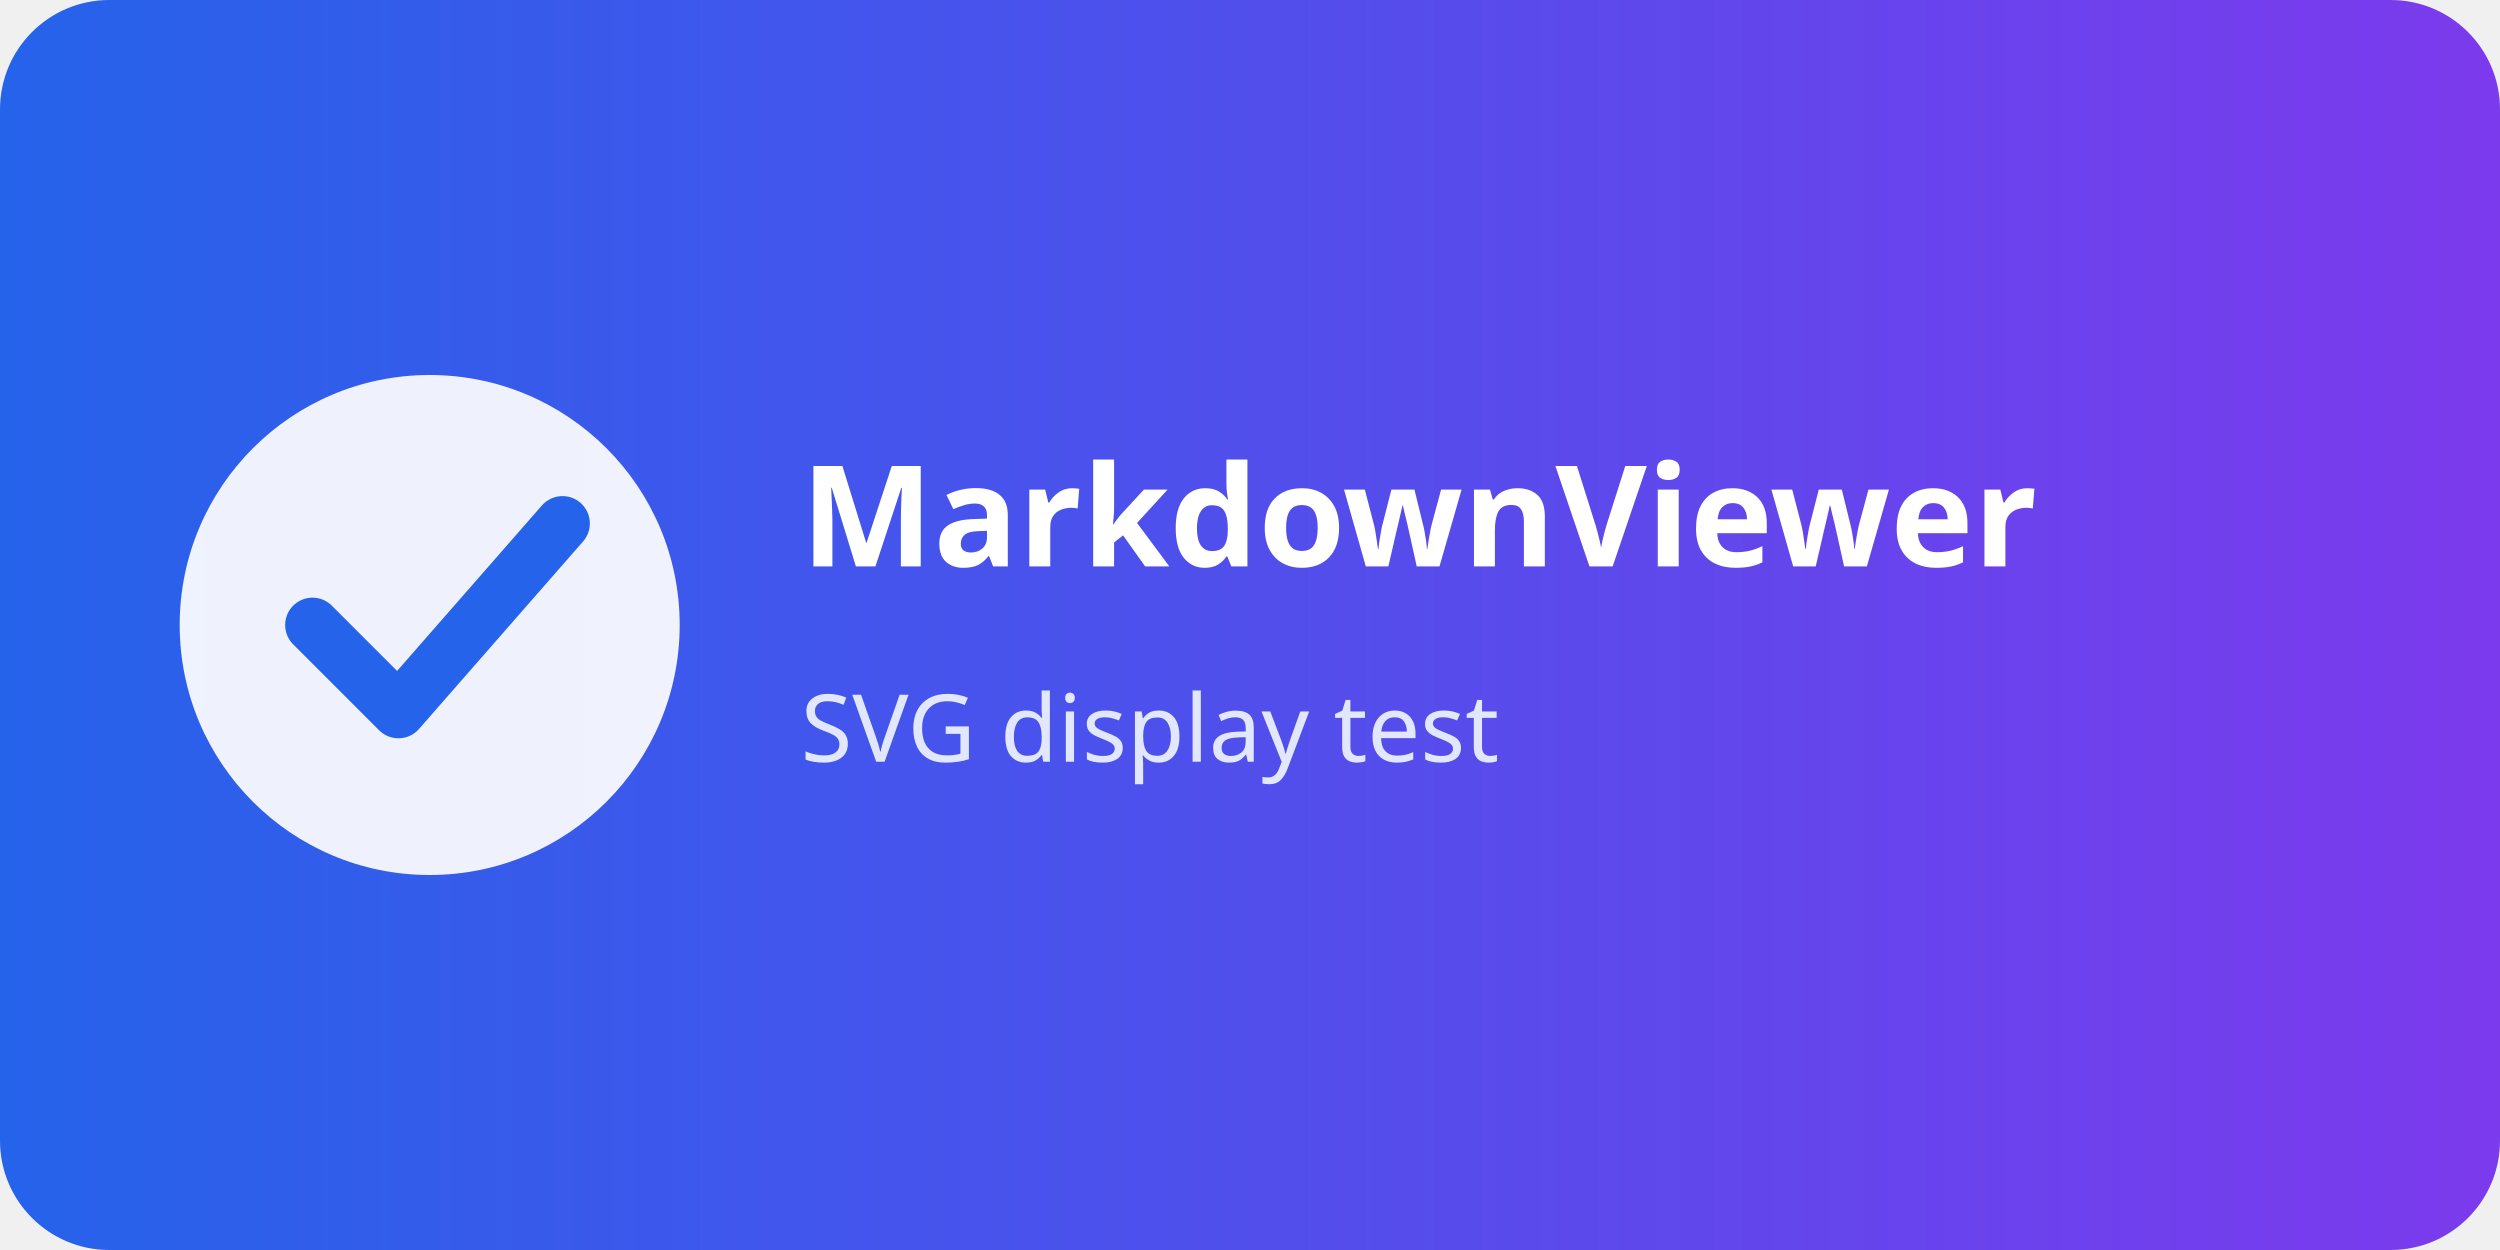
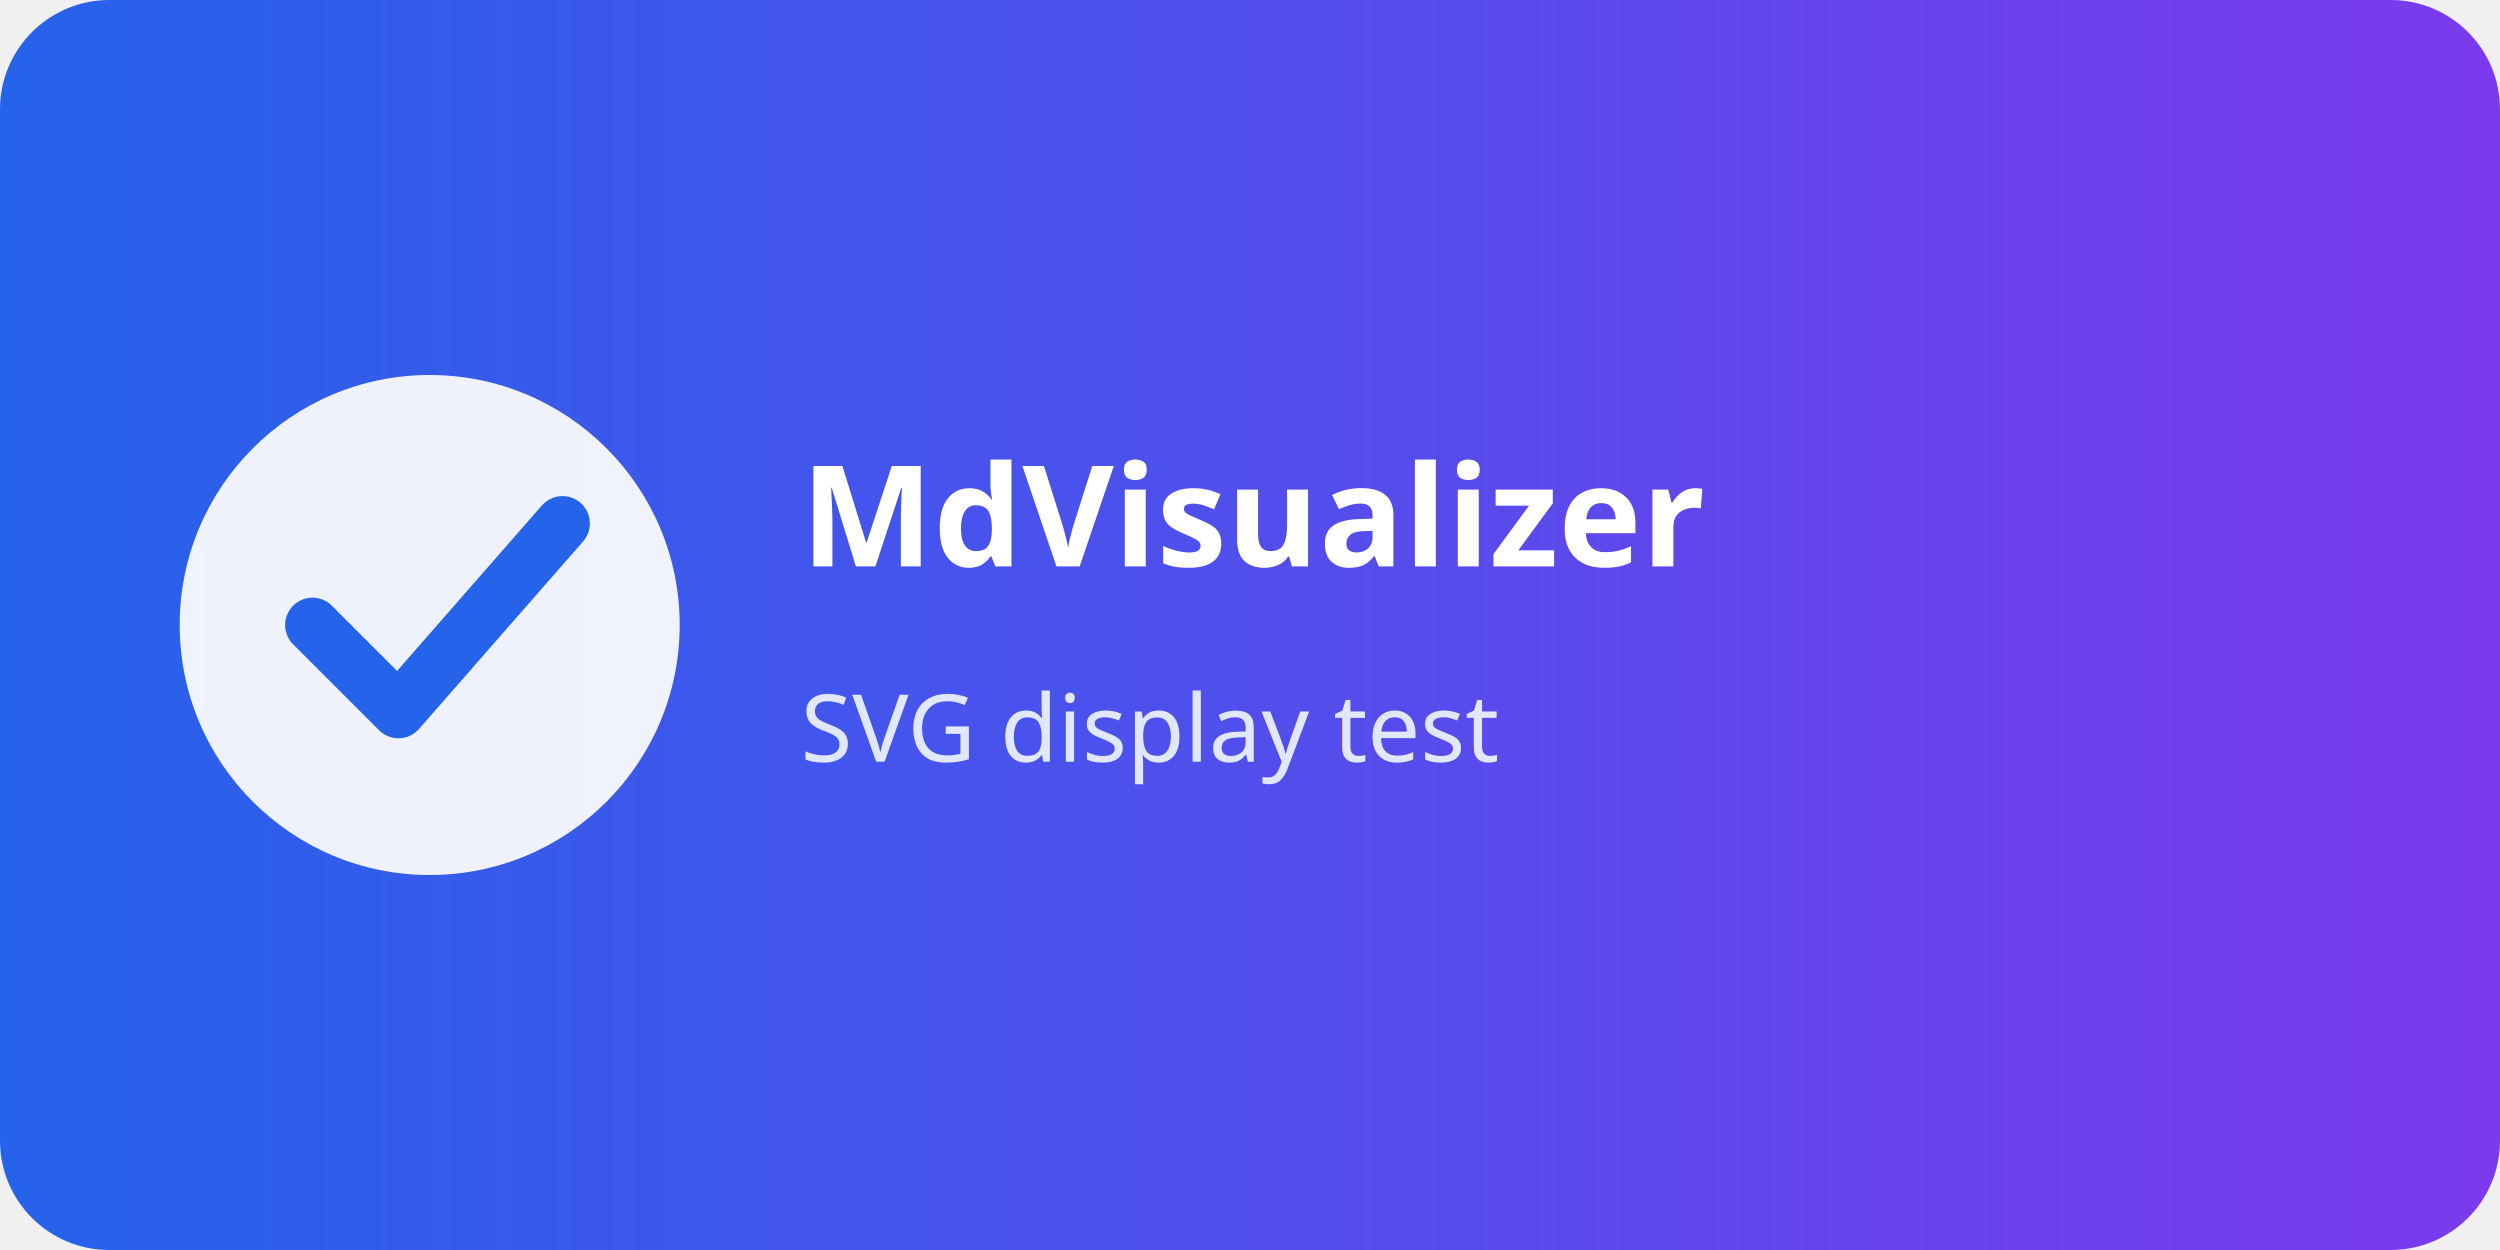
<svg xmlns="http://www.w3.org/2000/svg" viewBox="0 0 640 320" role="img" aria-labelledby="title desc">
  <defs>
    <linearGradient id="background" x1="0" x2="1">
      <stop offset="0" stop-color="#2563eb" />
      <stop offset="1" stop-color="#7c3aed" />
    </linearGradient>
  </defs>
  <rect width="640" height="320" rx="28" fill="url(#background)" />
  <circle cx="110" cy="160" r="64" fill="#ffffff" opacity=".92" />
  <path d="M80 160l22 22 42-48" fill="none" stroke="#2563eb" stroke-width="14" stroke-linecap="round" stroke-linejoin="round" />
-   <text x="205" y="145" fill="#ffffff" font-family="Segoe UI, sans-serif" font-size="36" font-weight="700">MarkdownViewer</text>
+   <text x="205" y="145" fill="#ffffff" font-family="Segoe UI, sans-serif" font-size="36" font-weight="700">MdVisualizer</text>
  <text x="205" y="195" fill="#e0e7ff" font-family="Segoe UI, sans-serif" font-size="24">SVG display test</text>
</svg>
